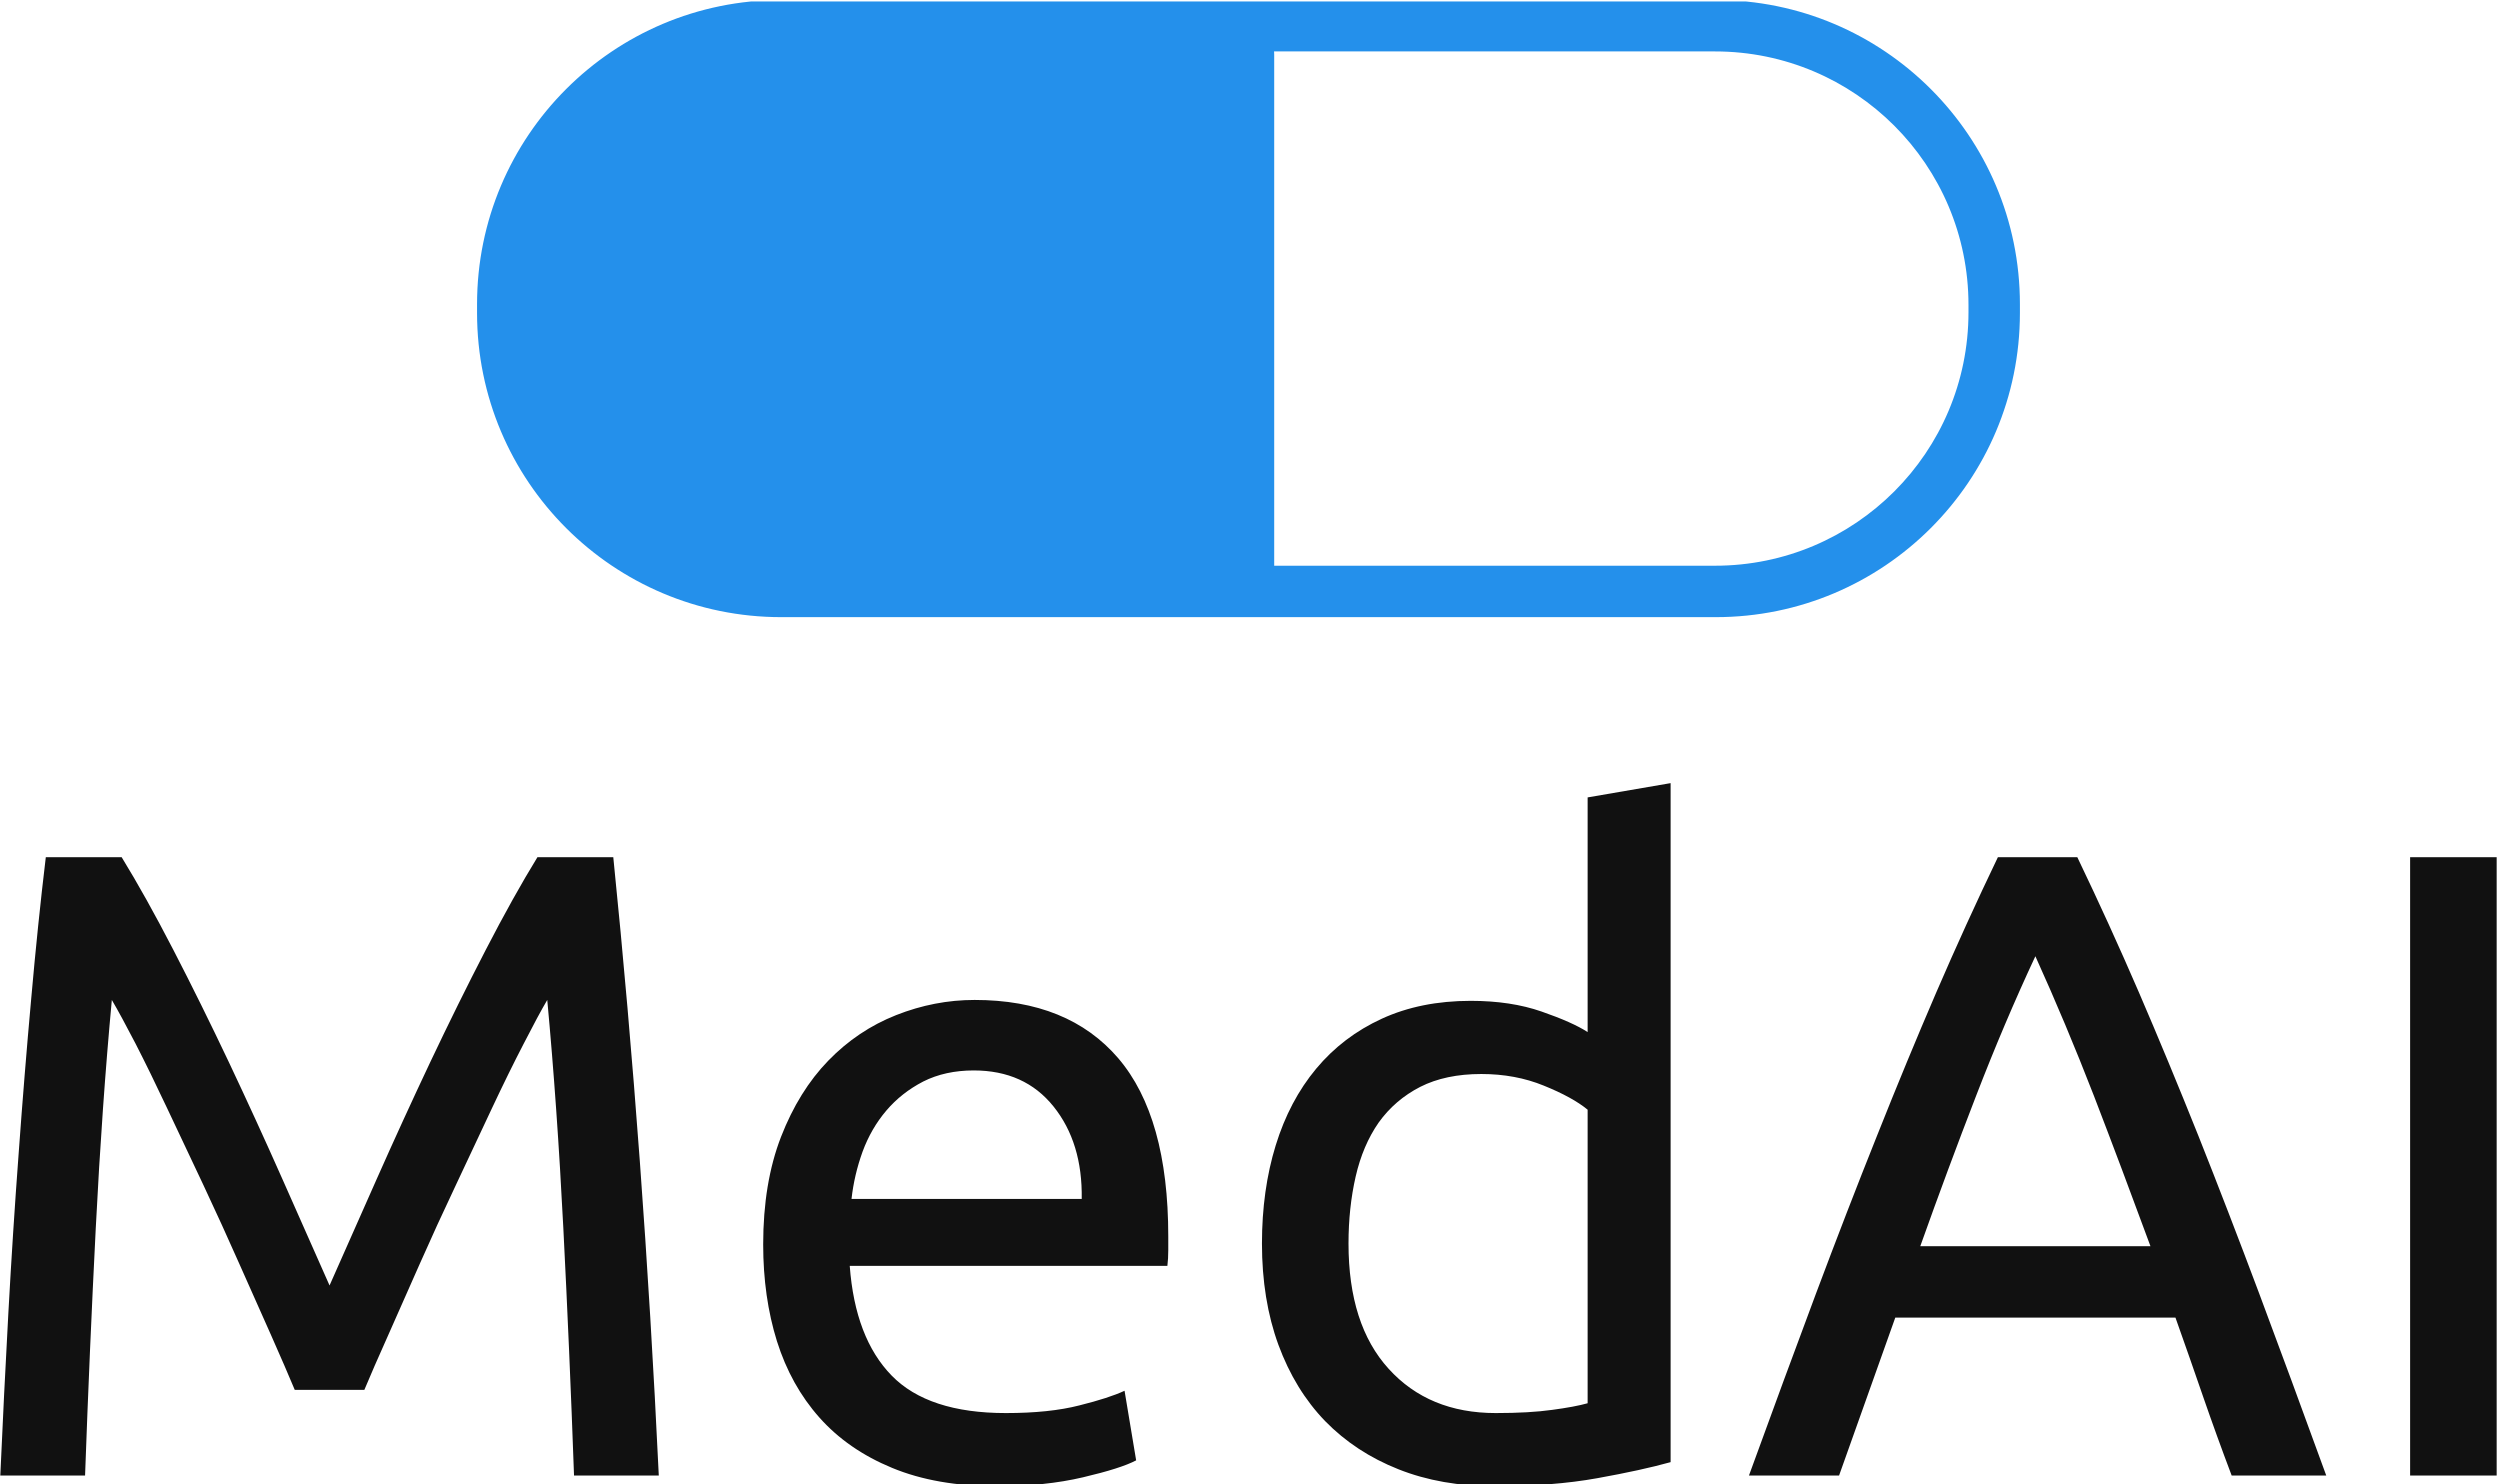
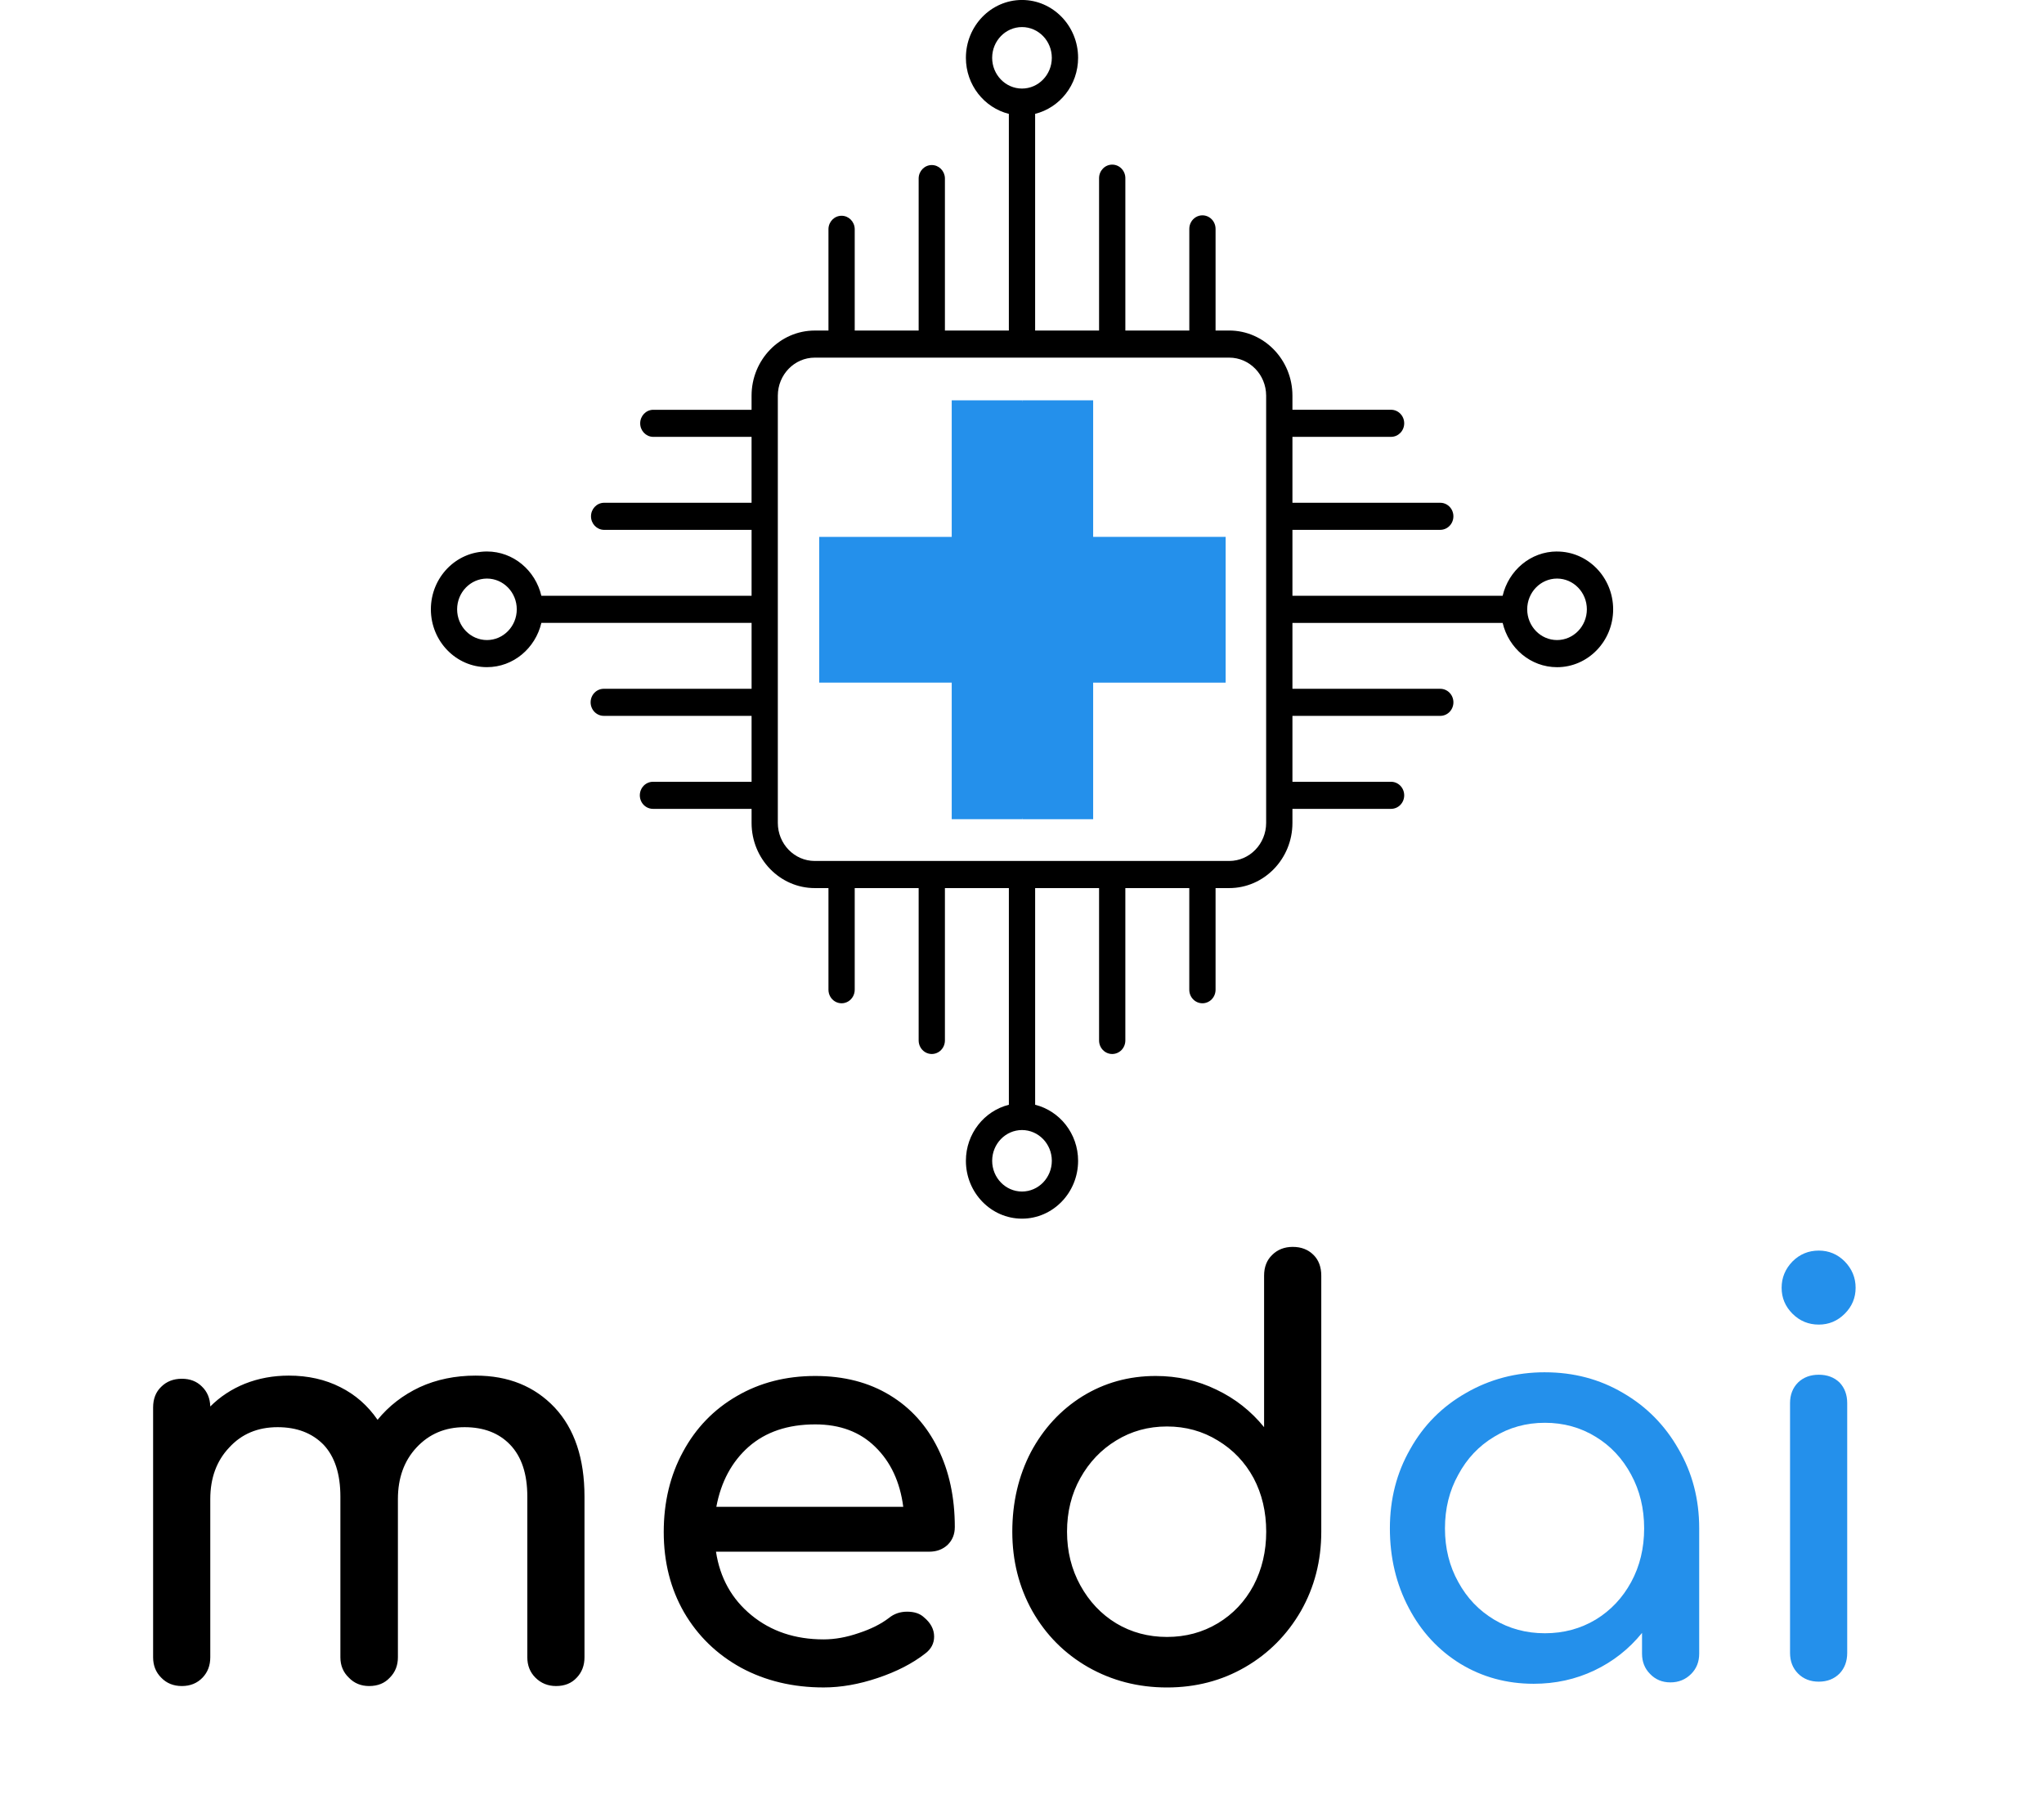
- <svg xmlns="http://www.w3.org/2000/svg" version="1.1" width="1500" height="890" viewBox="0 0 1500 890">
-   <g transform="matrix(1,0,0,1,-0.9090909,0.8697159)">
-     <svg viewBox="0 0 396 235" data-background-color="#ffffff" preserveAspectRatio="xMidYMid meet" height="890" width="1500">
-       <g id="tight-bounds" transform="matrix(1,0,0,1,0.24,-0.2296441)">
-         <svg viewBox="0 0 395.52 235.459" height="235.459" width="395.52">
-           <g>
-             <svg viewBox="0 0 395.52 235.459" height="235.459" width="395.52">
-               <g>
-                 <svg viewBox="0 0 395.52 235.459" height="235.459" width="395.52">
-                   <g>
-                     <svg viewBox="0 0 395.52 235.459" height="235.459" width="395.52">
-                       <g transform="matrix(1,0,0,1,0,124.0691)">
-                         <svg viewBox="0 0 395.52 111.39" height="111.39" width="395.52">
-                           <g id="textblocktransform">
-                             <svg viewBox="0 0 395.52 111.39" height="111.39" width="395.52" id="textblock">
-                               <g>
-                                 <svg viewBox="0 0 395.52 111.39" height="111.39" width="395.52">
-                                   <g transform="matrix(1,0,0,1,0,0)">
-                                     <svg width="395.52" viewBox="3.35 -38.8 139.89 39.4" height="111.39" data-palette-color="#111111">
-                                       <path d="M23.75-4.8L19.85-4.8Q19.35-6 18.53-7.85 17.7-9.7 16.75-11.85 15.8-14 14.73-16.28 13.65-18.55 12.7-20.58 11.75-22.6 10.93-24.2 10.1-25.8 9.6-26.65L9.6-26.65Q9.05-20.75 8.7-13.88 8.35-7 8.1 0L8.1 0 3.35 0Q3.55-4.5 3.8-9.08 4.05-13.65 4.38-18.07 4.7-22.5 5.08-26.7 5.45-30.9 5.9-34.65L5.9-34.65 10.15-34.65Q11.5-32.45 13.05-29.45 14.6-26.45 16.15-23.18 17.7-19.9 19.15-16.63 20.6-13.35 21.8-10.65L21.8-10.65Q23-13.35 24.45-16.63 25.9-19.9 27.45-23.18 29-26.45 30.55-29.45 32.1-32.45 33.45-34.65L33.45-34.65 37.7-34.65Q39.4-17.9 40.25 0L40.25 0 35.5 0Q35.25-7 34.9-13.88 34.55-20.75 34-26.65L34-26.65Q33.5-25.8 32.68-24.2 31.85-22.6 30.9-20.58 29.95-18.55 28.88-16.28 27.8-14 26.85-11.85 25.9-9.7 25.08-7.85 24.25-6 23.75-4.8L23.75-4.8ZM46.1-12.95L46.1-12.95Q46.1-16.4 47.1-18.98 48.1-21.55 49.75-23.25 51.4-24.95 53.55-25.8 55.7-26.65 57.95-26.65L57.95-26.65Q63.2-26.65 66-23.38 68.8-20.1 68.8-13.4L68.8-13.4Q68.8-13.1 68.8-12.63 68.8-12.15 68.75-11.75L68.75-11.75 50.95-11.75Q51.25-7.7 53.3-5.6 55.35-3.5 59.7-3.5L59.7-3.5Q62.15-3.5 63.82-3.93 65.5-4.35 66.35-4.75L66.35-4.75 67-0.85Q66.15-0.4 64.02 0.1 61.9 0.6 59.2 0.6L59.2 0.6Q55.8 0.6 53.32-0.43 50.85-1.45 49.25-3.25 47.65-5.05 46.87-7.53 46.1-10 46.1-12.95ZM51.05-15.5L63.95-15.5Q64-18.65 62.37-20.68 60.75-22.7 57.9-22.7L57.9-22.7Q56.3-22.7 55.07-22.08 53.85-21.45 53-20.45 52.15-19.45 51.67-18.15 51.2-16.85 51.05-15.5L51.05-15.5ZM92.3-4.05L92.3-20.5Q91.45-21.2 89.84-21.85 88.25-22.5 86.34-22.5L86.34-22.5Q84.34-22.5 82.92-21.78 81.5-21.05 80.59-19.78 79.7-18.5 79.3-16.75 78.9-15 78.9-13L78.9-13Q78.9-8.45 81.15-5.98 83.4-3.5 87.15-3.5L87.15-3.5Q89.05-3.5 90.32-3.68 91.59-3.85 92.3-4.05L92.3-4.05ZM92.3-24.85L92.3-38 96.95-38.8 96.95-0.75Q95.34-0.3 92.84 0.15 90.34 0.6 87.09 0.6L87.09 0.6Q84.09 0.6 81.7-0.35 79.3-1.3 77.59-3.05 75.9-4.8 74.97-7.33 74.05-9.85 74.05-13L74.05-13Q74.05-16 74.82-18.5 75.59-21 77.09-22.8 78.59-24.6 80.77-25.6 82.95-26.6 85.75-26.6L85.75-26.6Q88-26.6 89.72-26 91.45-25.4 92.3-24.85L92.3-24.85ZM133.69 0L128.39 0Q127.54-2.25 126.79-4.42 126.04-6.6 125.24-8.85L125.24-8.85 109.54-8.85 106.39 0 101.34 0Q103.34-5.5 105.09-10.18 106.84-14.85 108.52-19.05 110.19-23.25 111.84-27.08 113.49-30.9 115.29-34.65L115.29-34.65 119.74-34.65Q121.54-30.9 123.19-27.08 124.84-23.25 126.52-19.05 128.19-14.85 129.94-10.18 131.69-5.5 133.69 0L133.69 0ZM110.94-12.85L123.84-12.85Q122.24-17.2 120.67-21.28 119.09-25.35 117.39-29.1L117.39-29.1Q115.64-25.35 114.07-21.28 112.49-17.2 110.94-12.85L110.94-12.85ZM138.39 0L138.39-34.65 143.24-34.65 143.24 0 138.39 0Z" opacity="1" transform="matrix(1,0,0,1,0,0)" fill="#111111" class="wordmark-text-0" data-fill-palette-color="primary" id="text-0" />
-                                     </svg>
-                                   </g>
-                                 </svg>
-                               </g>
-                             </svg>
-                           </g>
-                         </svg>
-                       </g>
-                       <g transform="matrix(1,0,0,1,75.54432,0)">
-                         <svg viewBox="0 0 244.431 97.773" height="97.773" width="244.431">
-                           <g>
-                             <svg version="1.0" x="0" y="0" viewBox="20 38 60 24" enable-background="new 0 0 100 100" xml:space="preserve" height="97.773" width="244.431" class="icon-icon-0" data-fill-palette-color="accent" id="icon-0">
-                               <g fill="#2490eb" data-fill-palette-color="accent">
-                                 <path d="M68.172 38H31.828C25.295 38 20 43.296 20 49.829v0.342C20 56.704 25.295 62 31.828 62h36.344C74.704 62 80 56.704 80 50.171v-0.342C80 43.296 74.704 38 68.172 38zM78 50.143C78 55.587 73.586 60 68.143 60H51V40.122c0-0.041-0.005-0.081-0.005-0.122h17.147C73.586 40 78 44.413 78 49.857V50.143z" fill="#2490eb" data-fill-palette-color="accent" />
-                               </g>
-                             </svg>
-                           </g>
-                         </svg>
-                       </g>
-                       <g />
-                     </svg>
-                   </g>
-                 </svg>
-               </g>
-             </svg>
+ <svg xmlns="http://www.w3.org/2000/svg" version="1.1" width="170" height="150" viewBox="875,401.5,170,150">
+   <g id="document" fill="#00000000" fill-rule="nonzero" stroke="#000000" stroke-width="0" stroke-linecap="butt" stroke-linejoin="miter" stroke-miterlimit="10" stroke-dasharray="" stroke-dashoffset="0" font-family="none" font-weight="none" font-size="none" text-anchor="none" style="mix-blend-mode: normal">
+     <rect x="3602.941" y="1873.667" transform="scale(0.24286,0.21429)" width="700" height="700" id="Shape 1 1" vector-effect="non-scaling-stroke" />
+   </g>
+   <g fill="none" fill-rule="nonzero" stroke="none" stroke-width="1" stroke-linecap="butt" stroke-linejoin="miter" stroke-miterlimit="10" stroke-dasharray="" stroke-dashoffset="0" font-family="none" font-weight="none" font-size="none" text-anchor="none" style="mix-blend-mode: normal">
+     <g id="stage">
+       <g id="layer1 1">
+         <g id="Group 1">
+           <g id="Group 1" fill="#000000">
+             <g id="Group 1">
+               <path d="M1004.499,447.357c-2.195,0 -4.028,1.575 -4.523,3.682h-17.484v-5.481h12.296c0.39,0 0.751,-0.215 0.946,-0.563c0.195,-0.348 0.195,-0.777 0,-1.126c-0.195,-0.348 -0.556,-0.563 -0.946,-0.563h-12.296v-5.481h8.203c0.603,0 1.093,-0.504 1.093,-1.126c0,-0.622 -0.489,-1.126 -1.093,-1.126h-8.203v-1.172c0,-2.986 -2.358,-5.417 -5.257,-5.417h-1.136v-8.453c0,-0.402 -0.208,-0.774 -0.546,-0.975c-0.338,-0.201 -0.754,-0.201 -1.092,0c-0.338,0.201 -0.546,0.573 -0.546,0.975v8.453h-5.319v-12.669c0,-0.622 -0.489,-1.126 -1.093,-1.126c-0.603,0 -1.093,0.504 -1.093,1.126v12.67h-5.318v-18.018c2.045,-0.51 3.574,-2.399 3.574,-4.661c0,-2.651 -2.094,-4.808 -4.666,-4.808c-2.573,0 -4.666,2.157 -4.666,4.809c0,2.262 1.528,4.151 3.573,4.662v18.018h-5.318v-12.671c-0.018,-0.609 -0.502,-1.092 -1.092,-1.092c-0.591,0 -1.075,0.484 -1.092,1.092v12.67h-5.318v-8.453c-0.018,-0.609 -0.502,-1.092 -1.092,-1.092c-0.591,0 -1.075,0.484 -1.092,1.092v8.453h-1.138c-2.898,0 -5.257,2.43 -5.257,5.417v1.172h-8.203c-0.59,0.018 -1.06,0.517 -1.06,1.126c0,0.609 0.469,1.107 1.06,1.126h8.203v5.48h-12.294c-0.59,0.018 -1.06,0.517 -1.06,1.126c0,0.609 0.469,1.107 1.06,1.126h12.295v5.482h-17.484c-0.495,-2.108 -2.329,-3.683 -4.524,-3.683c-2.572,0 -4.665,2.157 -4.665,4.809c0,2.651 2.093,4.809 4.666,4.809c2.195,0 4.028,-1.575 4.524,-3.682h17.484v5.48h-12.296c-0.39,0 -0.751,0.215 -0.946,0.563c-0.195,0.348 -0.195,0.777 0,1.126c0.195,0.348 0.556,0.563 0.946,0.563h12.295v5.481h-8.203c-0.39,0 -0.751,0.215 -0.946,0.563c-0.195,0.348 -0.195,0.777 0,1.126c0.195,0.348 0.556,0.563 0.946,0.563h8.203v1.171c0,2.986 2.358,5.417 5.257,5.417h1.137v8.453c0,0.402 0.208,0.774 0.546,0.975c0.338,0.201 0.754,0.201 1.092,0c0.338,-0.201 0.546,-0.573 0.546,-0.975v-8.453h5.318v12.671c0,0.402 0.208,0.774 0.546,0.975c0.338,0.201 0.754,0.201 1.092,0c0.338,-0.201 0.546,-0.573 0.546,-0.975v-12.672h5.319v18.019c-2.046,0.51 -3.574,2.4 -3.574,4.662c0,2.651 2.093,4.808 4.666,4.808c2.572,0 4.666,-2.157 4.666,-4.809c0,-2.262 -1.528,-4.151 -3.573,-4.662v-18.018h5.317v12.671c0,0.623 0.488,1.126 1.092,1.126c0.29,0 0.568,-0.118 0.773,-0.329c0.205,-0.211 0.32,-0.498 0.32,-0.797v-12.671h5.318v8.453c0,0.623 0.489,1.126 1.093,1.126c0.29,0 0.568,-0.118 0.773,-0.329c0.205,-0.211 0.32,-0.498 0.32,-0.796v-8.453h1.136c2.898,0 5.257,-2.43 5.257,-5.417v-1.171h8.203c0.29,0 0.568,-0.118 0.773,-0.329c0.205,-0.211 0.32,-0.498 0.32,-0.796c0,-0.299 -0.115,-0.585 -0.32,-0.797c-0.205,-0.211 -0.483,-0.33 -0.773,-0.33h-8.203v-5.481h12.296c0.29,0 0.568,-0.118 0.773,-0.329c0.205,-0.211 0.32,-0.498 0.32,-0.796c0,-0.299 -0.115,-0.585 -0.32,-0.796c-0.205,-0.211 -0.483,-0.33 -0.773,-0.329h-12.296v-5.48h17.485c0.495,2.107 2.329,3.683 4.524,3.683c2.572,0 4.665,-2.158 4.665,-4.809c0,-2.652 -2.093,-4.809 -4.666,-4.809zM957.518,406.308c0.002,-1.411 1.112,-2.555 2.481,-2.557c1.37,0.002 2.48,1.145 2.481,2.557c-0.002,1.411 -1.112,2.555 -2.481,2.556c-1.369,-0.001 -2.479,-1.145 -2.481,-2.556zM915.5,454.723c-1.37,-0.002 -2.479,-1.146 -2.481,-2.557c0.002,-1.411 1.111,-2.555 2.481,-2.557c1.369,0.002 2.479,1.146 2.48,2.557c-0.001,1.411 -1.111,2.555 -2.48,2.557zM962.481,498.023c-0.002,1.411 -1.112,2.555 -2.481,2.557c-1.37,-0.002 -2.48,-1.145 -2.481,-2.557c0.002,-1.412 1.112,-2.555 2.481,-2.557c1.37,0.002 2.48,1.146 2.481,2.557zM980.306,469.927c-0.002,1.747 -1.376,3.163 -3.071,3.165h-34.472c-1.695,-0.002 -3.069,-1.418 -3.071,-3.165v-35.524c0.002,-1.747 1.376,-3.163 3.071,-3.165h34.472c1.695,0.002 3.069,1.417 3.071,3.164zM1004.499,454.723c-1.37,-0.002 -2.479,-1.146 -2.481,-2.557c0.002,-1.412 1.112,-2.555 2.481,-2.557c1.37,0.002 2.479,1.146 2.481,2.557c-0.002,1.411 -1.111,2.555 -2.481,2.557z" id="CompoundPath 1" />
+             </g>
          </g>
-           <defs />
-         </svg>
-         <rect width="395.52" height="235.459" fill="none" stroke="none" visibility="hidden" />
+           <g id="Group 1" fill="#2490eb">
+             <g id="Group 1">
+               <path d="M960.036,469.62c2.835,-11.611 2.835,-23.222 0,-34.833h-5.881v11.356h-11.02v12.121h11.02v11.356z" id="Path 1" />
+               <path d="M960.036,469.62v-34.833h5.882v11.355h11.019v12.122h-11.019v11.356z" id="Path 1" />
+             </g>
+           </g>
+         </g>
+         <path d="M914.57,515.887v0c2.703,0 4.89,0.885 6.563,2.654v0v0c1.653,1.769 2.479,4.239 2.479,7.408v0v13.358v0c0,0.681 -0.214,1.244 -0.642,1.692v0v0c-0.428,0.467 -1.001,0.7 -1.721,0.7v0v0c-0.681,0 -1.254,-0.233 -1.721,-0.7v0v0c-0.447,-0.447 -0.671,-1.011 -0.671,-1.692v0v-13.358v0c0,-1.886 -0.476,-3.325 -1.429,-4.317v0v0c-0.933,-0.972 -2.197,-1.458 -3.792,-1.458v0v0c-1.614,0 -2.946,0.564 -3.996,1.692v0v0c-1.031,1.108 -1.546,2.538 -1.546,4.287v0v13.154v0c0,0.681 -0.224,1.244 -0.671,1.692v0v0c-0.428,0.467 -1.001,0.7 -1.721,0.7v0v0c-0.681,0 -1.244,-0.233 -1.692,-0.7v0v0c-0.467,-0.447 -0.7,-1.011 -0.7,-1.692v0v-13.358v0c0,-1.886 -0.467,-3.325 -1.4,-4.317v0v0c-0.953,-0.972 -2.226,-1.458 -3.821,-1.458v0v0c-1.653,0 -2.994,0.564 -4.025,1.692v0v0c-1.05,1.108 -1.575,2.538 -1.575,4.287v0v13.154v0c0,0.681 -0.214,1.244 -0.642,1.692v0v0c-0.447,0.467 -1.021,0.7 -1.721,0.7v0v0c-0.7,0 -1.274,-0.233 -1.721,-0.7v0v0c-0.447,-0.447 -0.671,-1.011 -0.671,-1.692v0v-20.767v0c0,-0.719 0.224,-1.293 0.671,-1.721v0v0c0.447,-0.447 1.021,-0.671 1.721,-0.671v0v0c0.681,0 1.235,0.214 1.663,0.642v0v0c0.447,0.428 0.681,0.982 0.7,1.663v0v0c0.817,-0.817 1.779,-1.449 2.888,-1.896v0v0c1.128,-0.447 2.343,-0.671 3.646,-0.671v0v0c1.594,0 3.024,0.321 4.287,0.963v0v0c1.244,0.622 2.275,1.526 3.092,2.712v0v0c0.933,-1.147 2.1,-2.051 3.5,-2.712v0v0c1.4,-0.642 2.956,-0.963 4.667,-0.963zM954.411,528.487v0c0,0.583 -0.194,1.069 -0.583,1.458v0v0c-0.408,0.389 -0.924,0.583 -1.546,0.583v0h-17.733v0c0.331,2.178 1.312,3.938 2.946,5.279v0v0c1.633,1.342 3.636,2.013 6.008,2.013v0v0c0.933,0 1.906,-0.175 2.917,-0.525v0v0c1.011,-0.331 1.847,-0.749 2.508,-1.254v0v0c0.428,-0.35 0.933,-0.525 1.517,-0.525v0v0c0.603,0 1.069,0.156 1.4,0.467v0v0c0.564,0.467 0.846,1.001 0.846,1.604v0v0c0,0.564 -0.243,1.031 -0.729,1.4v0v0c-1.069,0.836 -2.392,1.517 -3.967,2.042v0v0c-1.556,0.525 -3.053,0.787 -4.492,0.787v0v0c-2.547,0 -4.832,-0.544 -6.854,-1.633v0v0c-2.022,-1.108 -3.607,-2.644 -4.754,-4.608v0v0c-1.128,-1.964 -1.692,-4.19 -1.692,-6.679v0v0c0,-2.489 0.535,-4.715 1.604,-6.679v0v0c1.069,-1.983 2.567,-3.529 4.492,-4.638v0v0c1.906,-1.108 4.074,-1.663 6.504,-1.663v0v0c2.392,0 4.463,0.535 6.213,1.604v0v0c1.731,1.05 3.062,2.528 3.996,4.433v0v0c0.933,1.886 1.4,4.064 1.4,6.533v0M942.803,519.942v0c-2.275,0 -4.122,0.622 -5.542,1.867v0v0c-1.4,1.244 -2.294,2.907 -2.683,4.988v0h15.546v0c-0.272,-2.081 -1.05,-3.743 -2.333,-4.988v0v0c-1.264,-1.244 -2.926,-1.867 -4.988,-1.867zM982.528,505.183v0c0.7,0 1.274,0.224 1.721,0.671v0v0c0.428,0.428 0.642,1.001 0.642,1.721v0v21.292v0c0,2.411 -0.564,4.608 -1.692,6.592v0v0c-1.147,1.983 -2.693,3.539 -4.638,4.667v0v0c-1.944,1.128 -4.112,1.692 -6.504,1.692v0v0c-2.392,0 -4.579,-0.564 -6.563,-1.692v0v0c-1.964,-1.128 -3.51,-2.683 -4.638,-4.667v0v0c-1.108,-1.983 -1.663,-4.181 -1.663,-6.592v0v0c0,-2.431 0.515,-4.638 1.546,-6.621v0v0c1.05,-1.964 2.479,-3.51 4.287,-4.638v0v0c1.828,-1.128 3.86,-1.692 6.096,-1.692v0v0c1.808,0 3.49,0.379 5.046,1.137v0v0c1.556,0.739 2.878,1.779 3.967,3.121v0v-12.6v0c0,-0.719 0.224,-1.293 0.671,-1.721v0v0c0.447,-0.447 1.021,-0.671 1.721,-0.671v0M972.057,537.617v0c1.556,0 2.965,-0.379 4.229,-1.137v0v0c1.264,-0.758 2.256,-1.808 2.975,-3.15v0v0c0.7,-1.342 1.05,-2.829 1.05,-4.463v0v0c0,-1.653 -0.35,-3.14 -1.05,-4.463v0v0c-0.719,-1.322 -1.711,-2.362 -2.975,-3.121v0v0c-1.264,-0.778 -2.674,-1.167 -4.229,-1.167v0v0c-1.556,0 -2.965,0.389 -4.229,1.167v0v0c-1.244,0.758 -2.236,1.799 -2.975,3.121v0v0c-0.739,1.322 -1.108,2.81 -1.108,4.463v0v0c0,1.633 0.369,3.121 1.108,4.463v0v0c0.739,1.342 1.731,2.392 2.975,3.15v0v0c1.264,0.758 2.674,1.137 4.229,1.137z" id="CompoundPath 1" fill="#000000" />
+         <path d="M1003.49,515.61v0c2.392,0 4.56,0.574 6.504,1.721v0v0c1.944,1.128 3.481,2.683 4.608,4.667v0v0c1.147,1.964 1.721,4.161 1.721,6.592v0v10.413v0c0,0.681 -0.224,1.244 -0.671,1.692v0v0c-0.467,0.467 -1.04,0.7 -1.721,0.7v0v0c-0.681,0 -1.244,-0.233 -1.692,-0.7v0v0c-0.447,-0.447 -0.671,-1.011 -0.671,-1.692v0v-1.721v0c-1.089,1.342 -2.411,2.382 -3.967,3.121v0v0c-1.556,0.739 -3.237,1.108 -5.046,1.108v0v0c-2.236,0 -4.268,-0.554 -6.096,-1.663v0v0c-1.828,-1.128 -3.257,-2.674 -4.287,-4.638v0v0c-1.05,-1.983 -1.575,-4.19 -1.575,-6.621v0v0c0,-2.431 0.564,-4.628 1.692,-6.592v0v0c1.108,-1.983 2.654,-3.539 4.638,-4.667v0v0c1.983,-1.147 4.171,-1.721 6.563,-1.721v0M1003.49,537.31v0c1.556,0 2.965,-0.379 4.229,-1.137v0v0c1.244,-0.758 2.226,-1.799 2.946,-3.121v0v0c0.719,-1.322 1.079,-2.81 1.079,-4.463v0v0c0,-1.653 -0.36,-3.14 -1.079,-4.463v0v0c-0.719,-1.342 -1.701,-2.392 -2.946,-3.15v0v0c-1.264,-0.778 -2.674,-1.167 -4.229,-1.167v0v0c-1.556,0 -2.965,0.389 -4.229,1.167v0v0c-1.264,0.758 -2.256,1.808 -2.975,3.15v0v0c-0.739,1.322 -1.108,2.81 -1.108,4.463v0v0c0,1.653 0.369,3.14 1.108,4.463v0v0c0.719,1.322 1.711,2.362 2.975,3.121v0v0c1.264,0.758 2.674,1.137 4.229,1.137zM1026.27,541.335v0c-0.7,0 -1.274,-0.224 -1.721,-0.671v0v0c-0.447,-0.447 -0.671,-1.021 -0.671,-1.721v0v-20.767v0c0,-0.7 0.224,-1.274 0.671,-1.721v0v0c0.447,-0.428 1.021,-0.642 1.721,-0.642v0v0c0.7,0 1.274,0.214 1.721,0.642v0v0c0.428,0.447 0.642,1.021 0.642,1.721v0v20.767v0c0,0.7 -0.214,1.274 -0.642,1.721v0v0c-0.447,0.447 -1.021,0.671 -1.721,0.671v0M1026.27,511.644v0c-0.856,0 -1.585,-0.301 -2.188,-0.904v0v0c-0.603,-0.603 -0.904,-1.322 -0.904,-2.158v0v0c0,-0.836 0.301,-1.565 0.904,-2.188v0v0c0.603,-0.603 1.332,-0.904 2.188,-0.904v0v0c0.836,0 1.556,0.301 2.158,0.904v0v0c0.603,0.622 0.904,1.351 0.904,2.188v0v0c0,0.836 -0.301,1.556 -0.904,2.158v0v0c-0.603,0.603 -1.322,0.904 -2.158,0.904z" id="CompoundPath 1" fill="#2490eb" />
      </g>
-     </svg>
+     </g>
  </g>
</svg>
